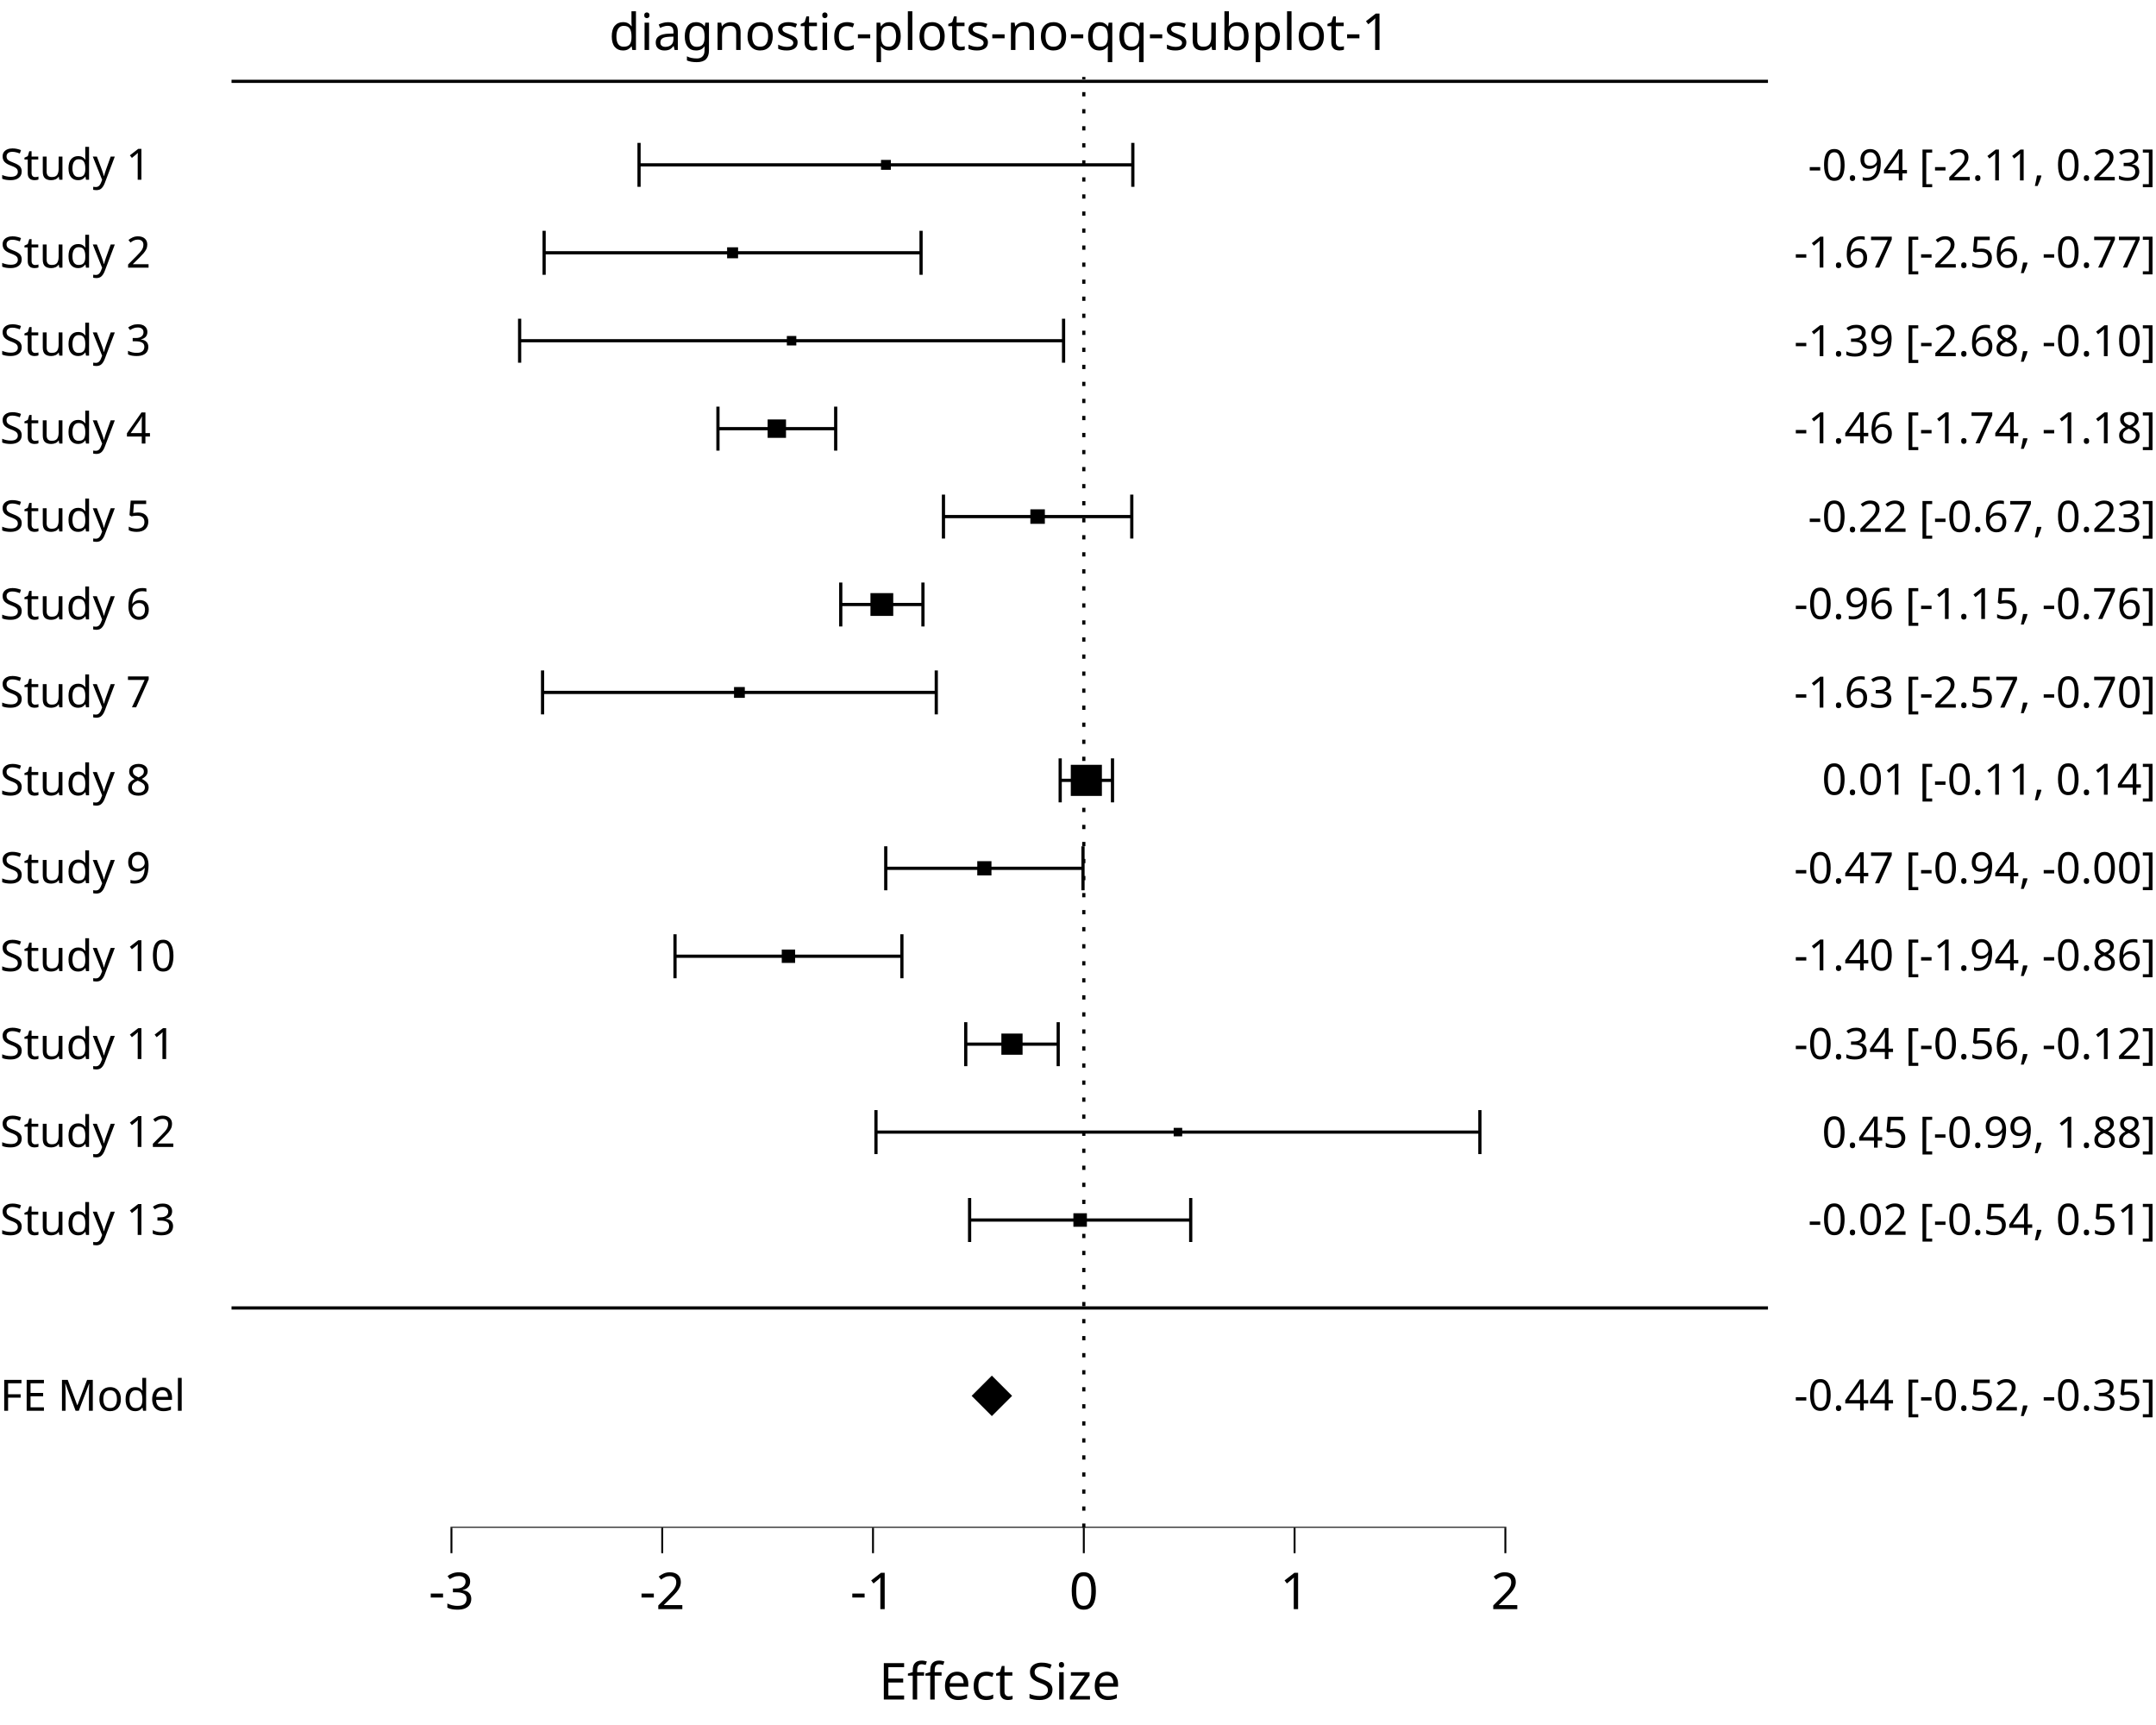
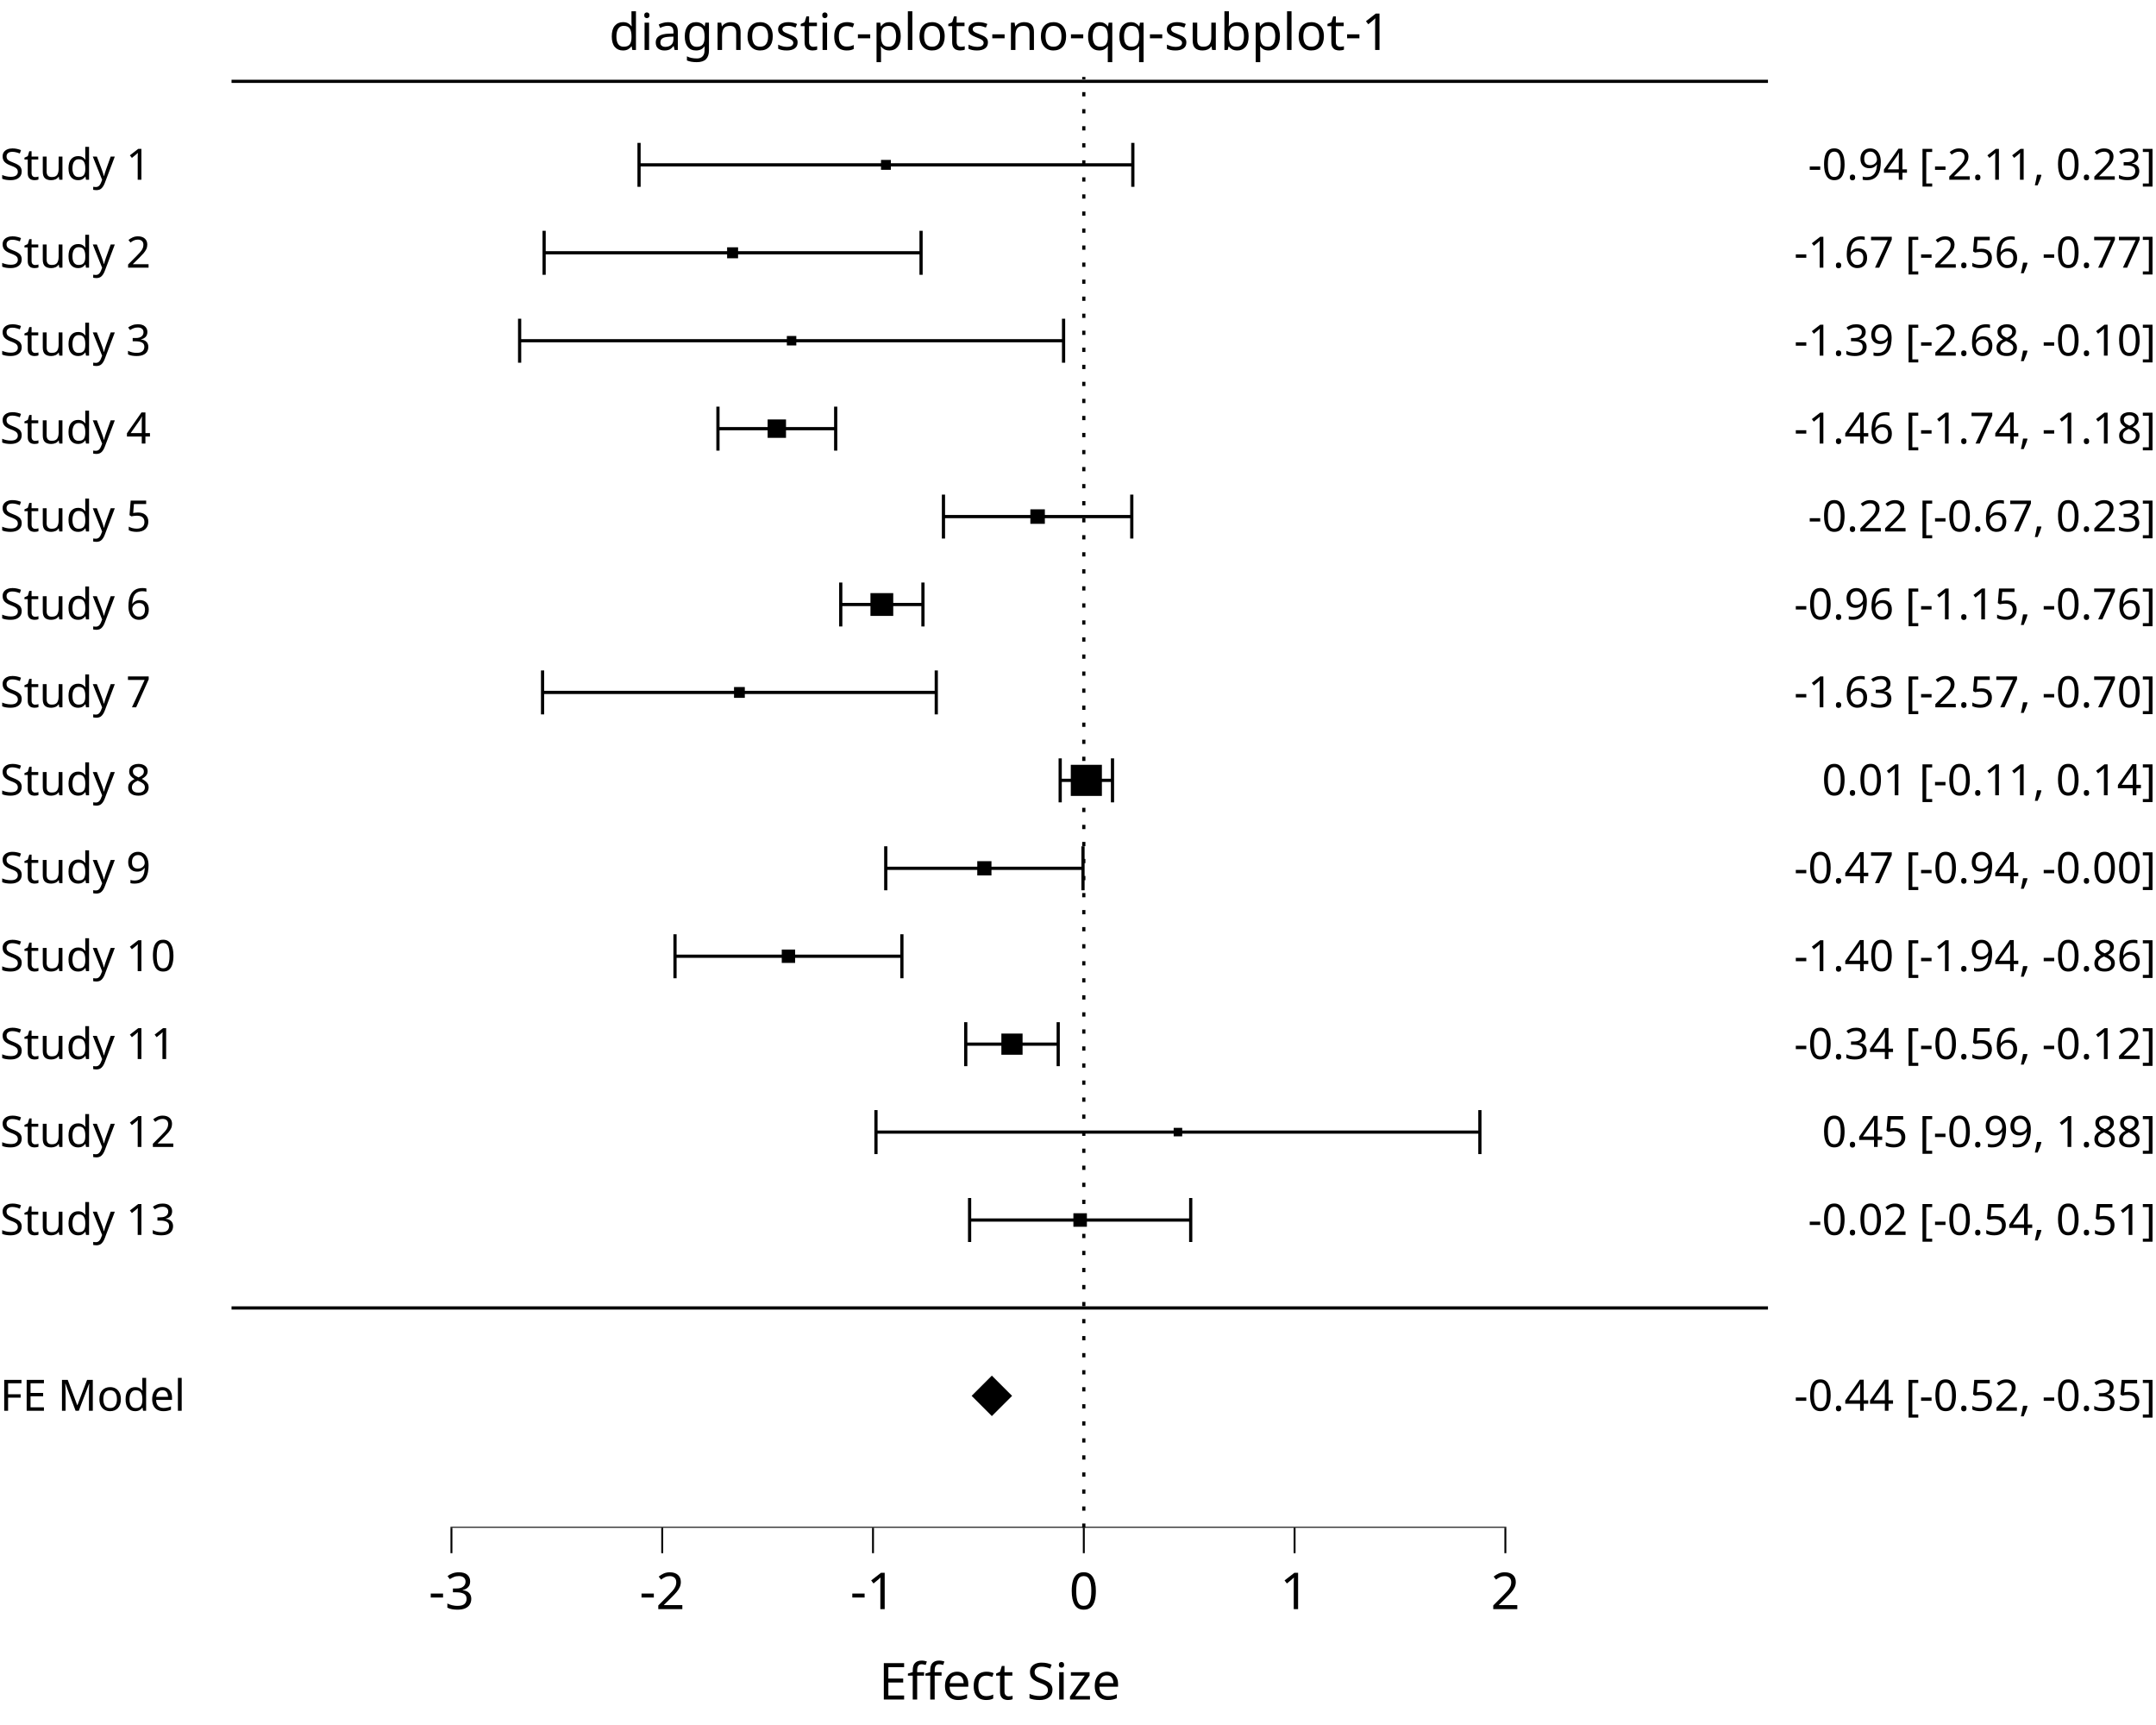
<svg xmlns="http://www.w3.org/2000/svg" class="svglite" data-engine-version="2.0" width="720.00pt" height="576.00pt" viewBox="0 0 720.00 576.00">
  <defs>
    <style type="text/css">
    .svglite line, .svglite polyline, .svglite polygon, .svglite path, .svglite rect, .svglite circle {
      fill: none;
      stroke: #000000;
      stroke-linecap: round;
      stroke-linejoin: round;
      stroke-miterlimit: 10.00;
    }
  </style>
  </defs>
  <rect width="100%" height="100%" style="stroke: none; fill: #FFFFFF;" />
  <defs>
    <clipPath id="cpMC4wMHw3MjAuMDB8MC4wMHw1NzYuMDA=">
      <rect x="0.00" y="0.00" width="720.00" height="576.00" />
    </clipPath>
  </defs>
  <g clip-path="url(#cpMC4wMHw3MjAuMDB8MC4wMHw1NzYuMDA=)">
    <rect x="0.00" y="0.00" width="720.00" height="576.00" style="stroke-width: 10.67; stroke: none;" />
  </g>
  <defs>
    <clipPath id="cpNzcuMzJ8NTkwLjQyfDI1LjY5fDUxMC4xNA==">
      <rect x="77.32" y="25.69" width="513.10" height="484.45" />
    </clipPath>
  </defs>
  <g clip-path="url(#cpNzcuMzJ8NTkwLjQyfDI1LjY5fDUxMC4xNA==)">
    <rect x="77.32" y="25.69" width="513.10" height="484.45" style="stroke-width: 10.67; stroke: none;" />
    <polygon points="294.21,56.70 297.51,56.70 297.51,53.40 294.21,53.40 " style="stroke-width: 0.71; stroke: none; fill: #000000;" />
    <polygon points="242.82,86.24 246.48,86.24 246.48,82.58 242.82,82.58 " style="stroke-width: 0.71; stroke: none; fill: #000000;" />
    <polygon points="262.77,115.35 265.93,115.35 265.93,112.19 262.77,112.19 " style="stroke-width: 0.71; stroke: none; fill: #000000;" />
    <polygon points="256.35,146.20 262.49,146.20 262.49,140.06 256.35,140.06 " style="stroke-width: 0.71; stroke: none; fill: #000000;" />
    <polygon points="344.09,174.91 348.93,174.91 348.93,170.07 344.09,170.07 " style="stroke-width: 0.71; stroke: none; fill: #000000;" />
    <polygon points="290.69,205.66 298.30,205.66 298.30,198.05 290.69,198.05 " style="stroke-width: 0.71; stroke: none; fill: #000000;" />
    <polygon points="245.13,233.02 248.73,233.02 248.73,229.41 245.13,229.41 " style="stroke-width: 0.71; stroke: none; fill: #000000;" />
    <polygon points="357.59,265.77 367.98,265.77 367.98,255.38 357.59,255.38 " style="stroke-width: 0.71; stroke: none; fill: #000000;" />
    <polygon points="326.36,292.31 331.10,292.31 331.10,287.56 326.36,287.56 " style="stroke-width: 0.71; stroke: none; fill: #000000;" />
    <polygon points="261.07,321.53 265.53,321.53 265.53,317.07 261.07,317.07 " style="stroke-width: 0.71; stroke: none; fill: #000000;" />
    <polygon points="334.41,352.19 341.49,352.19 341.49,345.12 334.41,345.12 " style="stroke-width: 0.71; stroke: none; fill: #000000;" />
    <polygon points="391.95,379.44 394.80,379.44 394.80,376.60 391.95,376.60 " style="stroke-width: 0.71; stroke: none; fill: #000000;" />
    <polygon points="358.46,409.63 362.97,409.63 362.97,405.12 358.46,405.12 " style="stroke-width: 0.71; stroke: none; fill: #000000;" />
    <polygon points="324.48,466.10 331.23,459.34 337.99,466.10 331.23,472.85 " style="stroke-width: 0.71; stroke: none; fill: #000000;" />
    <polyline points="378.31,62.39 378.31,47.71 " style="stroke-width: 1.07; stroke-linecap: butt;" />
    <polyline points="378.31,55.05 213.41,55.05 " style="stroke-width: 1.07; stroke-linecap: butt;" />
    <polyline points="213.41,62.39 213.41,47.71 " style="stroke-width: 1.07; stroke-linecap: butt;" />
    <polyline points="307.59,91.75 307.59,77.07 " style="stroke-width: 1.07; stroke-linecap: butt;" />
    <polyline points="307.59,84.41 181.71,84.41 " style="stroke-width: 1.07; stroke-linecap: butt;" />
    <polyline points="181.71,91.75 181.71,77.07 " style="stroke-width: 1.07; stroke-linecap: butt;" />
    <polyline points="355.18,121.11 355.18,106.43 " style="stroke-width: 1.07; stroke-linecap: butt;" />
    <polyline points="355.18,113.77 173.53,113.77 " style="stroke-width: 1.07; stroke-linecap: butt;" />
    <polyline points="173.53,121.11 173.53,106.43 " style="stroke-width: 1.07; stroke-linecap: butt;" />
    <polyline points="279.08,150.47 279.08,135.79 " style="stroke-width: 1.07; stroke-linecap: butt;" />
    <polyline points="279.08,143.13 239.76,143.13 " style="stroke-width: 1.07; stroke-linecap: butt;" />
    <polyline points="239.76,150.47 239.76,135.79 " style="stroke-width: 1.07; stroke-linecap: butt;" />
    <polyline points="377.96,179.83 377.96,165.15 " style="stroke-width: 1.07; stroke-linecap: butt;" />
    <polyline points="377.96,172.49 315.07,172.49 " style="stroke-width: 1.07; stroke-linecap: butt;" />
    <polyline points="315.07,179.83 315.07,165.15 " style="stroke-width: 1.07; stroke-linecap: butt;" />
    <polyline points="308.22,209.19 308.22,194.51 " style="stroke-width: 1.07; stroke-linecap: butt;" />
    <polyline points="308.22,201.85 280.77,201.85 " style="stroke-width: 1.07; stroke-linecap: butt;" />
    <polyline points="280.77,209.19 280.77,194.51 " style="stroke-width: 1.07; stroke-linecap: butt;" />
    <polyline points="312.67,238.55 312.67,223.87 " style="stroke-width: 1.07; stroke-linecap: butt;" />
    <polyline points="312.67,231.21 181.19,231.21 " style="stroke-width: 1.07; stroke-linecap: butt;" />
    <polyline points="181.19,238.55 181.19,223.87 " style="stroke-width: 1.07; stroke-linecap: butt;" />
    <polyline points="371.52,267.91 371.52,253.23 " style="stroke-width: 1.07; stroke-linecap: butt;" />
    <polyline points="371.52,260.57 354.05,260.57 " style="stroke-width: 1.07; stroke-linecap: butt;" />
    <polyline points="354.05,267.91 354.05,253.23 " style="stroke-width: 1.07; stroke-linecap: butt;" />
    <polyline points="361.67,297.28 361.67,282.59 " style="stroke-width: 1.07; stroke-linecap: butt;" />
    <polyline points="361.67,289.94 295.80,289.94 " style="stroke-width: 1.07; stroke-linecap: butt;" />
    <polyline points="295.80,297.28 295.80,282.59 " style="stroke-width: 1.07; stroke-linecap: butt;" />
    <polyline points="301.19,326.64 301.19,311.96 " style="stroke-width: 1.07; stroke-linecap: butt;" />
    <polyline points="301.19,319.30 225.42,319.30 " style="stroke-width: 1.07; stroke-linecap: butt;" />
    <polyline points="225.42,326.64 225.42,311.96 " style="stroke-width: 1.07; stroke-linecap: butt;" />
    <polyline points="353.39,356.00 353.39,341.32 " style="stroke-width: 1.07; stroke-linecap: butt;" />
    <polyline points="353.39,348.66 322.51,348.66 " style="stroke-width: 1.07; stroke-linecap: butt;" />
    <polyline points="322.51,356.00 322.51,341.32 " style="stroke-width: 1.07; stroke-linecap: butt;" />
    <polyline points="494.21,385.36 494.21,370.68 " style="stroke-width: 1.07; stroke-linecap: butt;" />
    <polyline points="494.21,378.02 292.53,378.02 " style="stroke-width: 1.07; stroke-linecap: butt;" />
    <polyline points="292.53,385.36 292.53,370.68 " style="stroke-width: 1.07; stroke-linecap: butt;" />
    <polyline points="397.64,414.72 397.64,400.04 " style="stroke-width: 1.07; stroke-linecap: butt;" />
    <polyline points="397.64,407.38 323.80,407.38 " style="stroke-width: 1.07; stroke-linecap: butt;" />
    <polyline points="323.80,414.72 323.80,400.04 " style="stroke-width: 1.07; stroke-linecap: butt;" />
    <polyline points="337.30,466.10 325.33,466.10 " style="stroke-width: 1.07; stroke-linecap: butt;" />
    <line x1="361.94" y1="510.14" x2="361.94" y2="25.69" style="stroke-width: 1.07; stroke-dasharray: 1.42,4.27; stroke-linecap: butt;" />
    <line x1="-1522.16" y1="27.16" x2="1684.72" y2="27.16" style="stroke-width: 1.07; stroke-linecap: butt;" />
    <line x1="-1522.16" y1="436.74" x2="1684.72" y2="436.74" style="stroke-width: 1.07; stroke-linecap: butt;" />
    <line x1="150.44" y1="510.14" x2="503.04" y2="510.14" style="stroke-width: 0.64; stroke-linecap: butt;" />
    <rect x="77.32" y="25.69" width="513.10" height="484.45" style="stroke-width: 0.00; stroke: none;" />
  </g>
  <g clip-path="url(#cpMC4wMHw3MjAuMDB8MC4wMHw1NzYuMDA=)">
    <polyline points="77.32,510.14 77.32,25.69 " style="stroke-width: 0.00; stroke: none; stroke-linecap: butt;" />
    <text x="0.00" y="60.02" style="font-size: 14.45px; font-family: sans;" textLength="49.01px" lengthAdjust="spacingAndGlyphs">Study 1</text>
    <text x="0.00" y="89.38" style="font-size: 14.45px; font-family: sans;" textLength="49.01px" lengthAdjust="spacingAndGlyphs">Study 2</text>
    <text x="0.00" y="118.74" style="font-size: 14.45px; font-family: sans;" textLength="49.01px" lengthAdjust="spacingAndGlyphs">Study 3</text>
    <text x="0.00" y="148.10" style="font-size: 14.45px; font-family: sans;" textLength="49.01px" lengthAdjust="spacingAndGlyphs">Study 4</text>
    <text x="0.00" y="177.46" style="font-size: 14.45px; font-family: sans;" textLength="49.01px" lengthAdjust="spacingAndGlyphs">Study 5</text>
    <text x="0.00" y="206.83" style="font-size: 14.45px; font-family: sans;" textLength="49.01px" lengthAdjust="spacingAndGlyphs">Study 6</text>
    <text x="0.00" y="236.19" style="font-size: 14.45px; font-family: sans;" textLength="49.01px" lengthAdjust="spacingAndGlyphs">Study 7</text>
    <text x="0.00" y="265.55" style="font-size: 14.45px; font-family: sans;" textLength="49.01px" lengthAdjust="spacingAndGlyphs">Study 8</text>
    <text x="0.00" y="294.91" style="font-size: 14.45px; font-family: sans;" textLength="49.01px" lengthAdjust="spacingAndGlyphs">Study 9</text>
    <text x="0.00" y="324.27" style="font-size: 14.45px; font-family: sans;" textLength="57.05px" lengthAdjust="spacingAndGlyphs">Study 10</text>
    <text x="0.00" y="353.63" style="font-size: 14.45px; font-family: sans;" textLength="57.05px" lengthAdjust="spacingAndGlyphs">Study 11</text>
    <text x="0.00" y="382.99" style="font-size: 14.45px; font-family: sans;" textLength="57.05px" lengthAdjust="spacingAndGlyphs">Study 12</text>
    <text x="0.00" y="412.35" style="font-size: 14.45px; font-family: sans;" textLength="57.05px" lengthAdjust="spacingAndGlyphs">Study 13</text>
    <text x="0.00" y="471.07" style="font-size: 14.45px; font-family: sans;" textLength="61.84px" lengthAdjust="spacingAndGlyphs">FE Model</text>
    <polyline points="590.42,510.14 590.42,25.69 " style="stroke-width: 0.00; stroke: none; stroke-linecap: butt;" />
-     <text x="720.00" y="60.24" text-anchor="end" style="font-size: 14.45px; font-family: sans;" textLength="114.07px" lengthAdjust="spacingAndGlyphs">-0.94 [-2.11, 0.23]</text>
-     <text x="720.00" y="89.34" text-anchor="end" style="font-size: 14.45px; font-family: sans;" textLength="118.88px" lengthAdjust="spacingAndGlyphs">-1.67 [-2.56, -0.77]</text>
-     <text x="720.00" y="118.92" text-anchor="end" style="font-size: 14.45px; font-family: sans;" textLength="118.88px" lengthAdjust="spacingAndGlyphs">-1.39 [-2.68, -0.10]</text>
-     <text x="720.00" y="148.02" text-anchor="end" style="font-size: 14.45px; font-family: sans;" textLength="118.88px" lengthAdjust="spacingAndGlyphs">-1.46 [-1.74, -1.18]</text>
-     <text x="720.00" y="177.60" text-anchor="end" style="font-size: 14.45px; font-family: sans;" textLength="114.07px" lengthAdjust="spacingAndGlyphs">-0.22 [-0.67, 0.23]</text>
-     <text x="720.00" y="206.69" text-anchor="end" style="font-size: 14.45px; font-family: sans;" textLength="118.88px" lengthAdjust="spacingAndGlyphs">-0.96 [-1.15, -0.76]</text>
-     <text x="720.00" y="236.27" text-anchor="end" style="font-size: 14.45px; font-family: sans;" textLength="118.88px" lengthAdjust="spacingAndGlyphs">-1.63 [-2.57, -0.70]</text>
-     <text x="720.00" y="265.37" text-anchor="end" style="font-size: 14.45px; font-family: sans;" textLength="109.26px" lengthAdjust="spacingAndGlyphs">0.01 [-0.11, 0.14]</text>
-     <text x="720.00" y="294.95" text-anchor="end" style="font-size: 14.45px; font-family: sans;" textLength="118.88px" lengthAdjust="spacingAndGlyphs">-0.47 [-0.94, -0.00]</text>
-     <text x="720.00" y="324.05" text-anchor="end" style="font-size: 14.45px; font-family: sans;" textLength="118.88px" lengthAdjust="spacingAndGlyphs">-1.40 [-1.94, -0.86]</text>
+     <text x="720.00" y="60.02" text-anchor="end" style="font-size: 14.45px; font-family: sans;" textLength="114.07px" lengthAdjust="spacingAndGlyphs">-0.94 [-2.11, 0.23]</text>
+     <text x="720.00" y="89.38" text-anchor="end" style="font-size: 14.45px; font-family: sans;" textLength="118.88px" lengthAdjust="spacingAndGlyphs">-1.67 [-2.56, -0.77]</text>
+     <text x="720.00" y="118.74" text-anchor="end" style="font-size: 14.45px; font-family: sans;" textLength="118.88px" lengthAdjust="spacingAndGlyphs">-1.39 [-2.68, -0.10]</text>
+     <text x="720.00" y="148.10" text-anchor="end" style="font-size: 14.45px; font-family: sans;" textLength="118.88px" lengthAdjust="spacingAndGlyphs">-1.46 [-1.74, -1.18]</text>
+     <text x="720.00" y="177.46" text-anchor="end" style="font-size: 14.45px; font-family: sans;" textLength="114.07px" lengthAdjust="spacingAndGlyphs">-0.22 [-0.67, 0.23]</text>
+     <text x="720.00" y="206.83" text-anchor="end" style="font-size: 14.45px; font-family: sans;" textLength="118.88px" lengthAdjust="spacingAndGlyphs">-0.96 [-1.15, -0.76]</text>
+     <text x="720.00" y="236.19" text-anchor="end" style="font-size: 14.45px; font-family: sans;" textLength="118.88px" lengthAdjust="spacingAndGlyphs">-1.63 [-2.57, -0.70]</text>
+     <text x="720.00" y="265.55" text-anchor="end" style="font-size: 14.45px; font-family: sans;" textLength="109.26px" lengthAdjust="spacingAndGlyphs">0.01 [-0.11, 0.14]</text>
+     <text x="720.00" y="294.91" text-anchor="end" style="font-size: 14.45px; font-family: sans;" textLength="118.88px" lengthAdjust="spacingAndGlyphs">-0.47 [-0.94, -0.00]</text>
+     <text x="720.00" y="324.27" text-anchor="end" style="font-size: 14.45px; font-family: sans;" textLength="118.88px" lengthAdjust="spacingAndGlyphs">-1.40 [-1.94, -0.86]</text>
    <text x="720.00" y="353.63" text-anchor="end" style="font-size: 14.45px; font-family: sans;" textLength="118.88px" lengthAdjust="spacingAndGlyphs">-0.34 [-0.56, -0.12]</text>
-     <text x="720.00" y="383.21" text-anchor="end" style="font-size: 14.45px; font-family: sans;" textLength="109.26px" lengthAdjust="spacingAndGlyphs">0.45 [-0.99, 1.88]</text>
-     <text x="720.00" y="412.31" text-anchor="end" style="font-size: 14.45px; font-family: sans;" textLength="114.07px" lengthAdjust="spacingAndGlyphs">-0.02 [-0.54, 0.51]</text>
-     <text x="720.00" y="470.98" text-anchor="end" style="font-size: 14.45px; font-family: sans;" textLength="118.88px" lengthAdjust="spacingAndGlyphs">-0.44 [-0.52, -0.35]</text>
+     <text x="720.00" y="382.99" text-anchor="end" style="font-size: 14.45px; font-family: sans;" textLength="109.26px" lengthAdjust="spacingAndGlyphs">0.45 [-0.99, 1.88]</text>
+     <text x="720.00" y="412.35" text-anchor="end" style="font-size: 14.45px; font-family: sans;" textLength="114.07px" lengthAdjust="spacingAndGlyphs">-0.02 [-0.54, 0.51]</text>
+     <text x="720.00" y="471.07" text-anchor="end" style="font-size: 14.45px; font-family: sans;" textLength="118.88px" lengthAdjust="spacingAndGlyphs">-0.44 [-0.52, -0.35]</text>
    <polyline points="77.32,510.14 590.42,510.14 " style="stroke-width: 0.00; stroke: none; stroke-linecap: butt;" />
    <polyline points="150.76,518.64 150.76,510.14 " style="stroke-width: 0.64; stroke-linecap: butt;" />
    <polyline points="221.15,518.64 221.15,510.14 " style="stroke-width: 0.64; stroke-linecap: butt;" />
    <polyline points="291.54,518.64 291.54,510.14 " style="stroke-width: 0.64; stroke-linecap: butt;" />
    <polyline points="361.94,518.64 361.94,510.14 " style="stroke-width: 0.64; stroke-linecap: butt;" />
    <polyline points="432.33,518.64 432.33,510.14 " style="stroke-width: 0.64; stroke-linecap: butt;" />
    <polyline points="502.72,518.64 502.72,510.14 " style="stroke-width: 0.64; stroke-linecap: butt;" />
    <text x="150.76" y="537.32" text-anchor="middle" style="font-size: 17.00px; font-family: sans;" textLength="15.12px" lengthAdjust="spacingAndGlyphs">-3</text>
    <text x="221.15" y="537.32" text-anchor="middle" style="font-size: 17.00px; font-family: sans;" textLength="15.12px" lengthAdjust="spacingAndGlyphs">-2</text>
    <text x="291.54" y="537.32" text-anchor="middle" style="font-size: 17.00px; font-family: sans;" textLength="15.12px" lengthAdjust="spacingAndGlyphs">-1</text>
    <text x="361.94" y="537.32" text-anchor="middle" style="font-size: 17.00px; font-family: sans;" textLength="9.46px" lengthAdjust="spacingAndGlyphs">0</text>
    <text x="432.33" y="537.32" text-anchor="middle" style="font-size: 17.00px; font-family: sans;" textLength="9.46px" lengthAdjust="spacingAndGlyphs">1</text>
    <text x="502.72" y="537.32" text-anchor="middle" style="font-size: 17.00px; font-family: sans;" textLength="9.46px" lengthAdjust="spacingAndGlyphs">2</text>
    <text x="333.87" y="567.49" text-anchor="middle" style="font-size: 17.00px; font-family: sans;" textLength="81.27px" lengthAdjust="spacingAndGlyphs">Effect Size</text>
    <text x="333.87" y="16.68" text-anchor="middle" style="font-size: 17.00px; font-family: sans;" textLength="242.88px" lengthAdjust="spacingAndGlyphs">diagnostic-plots-no-qq-subplot-1</text>
  </g>
</svg>
